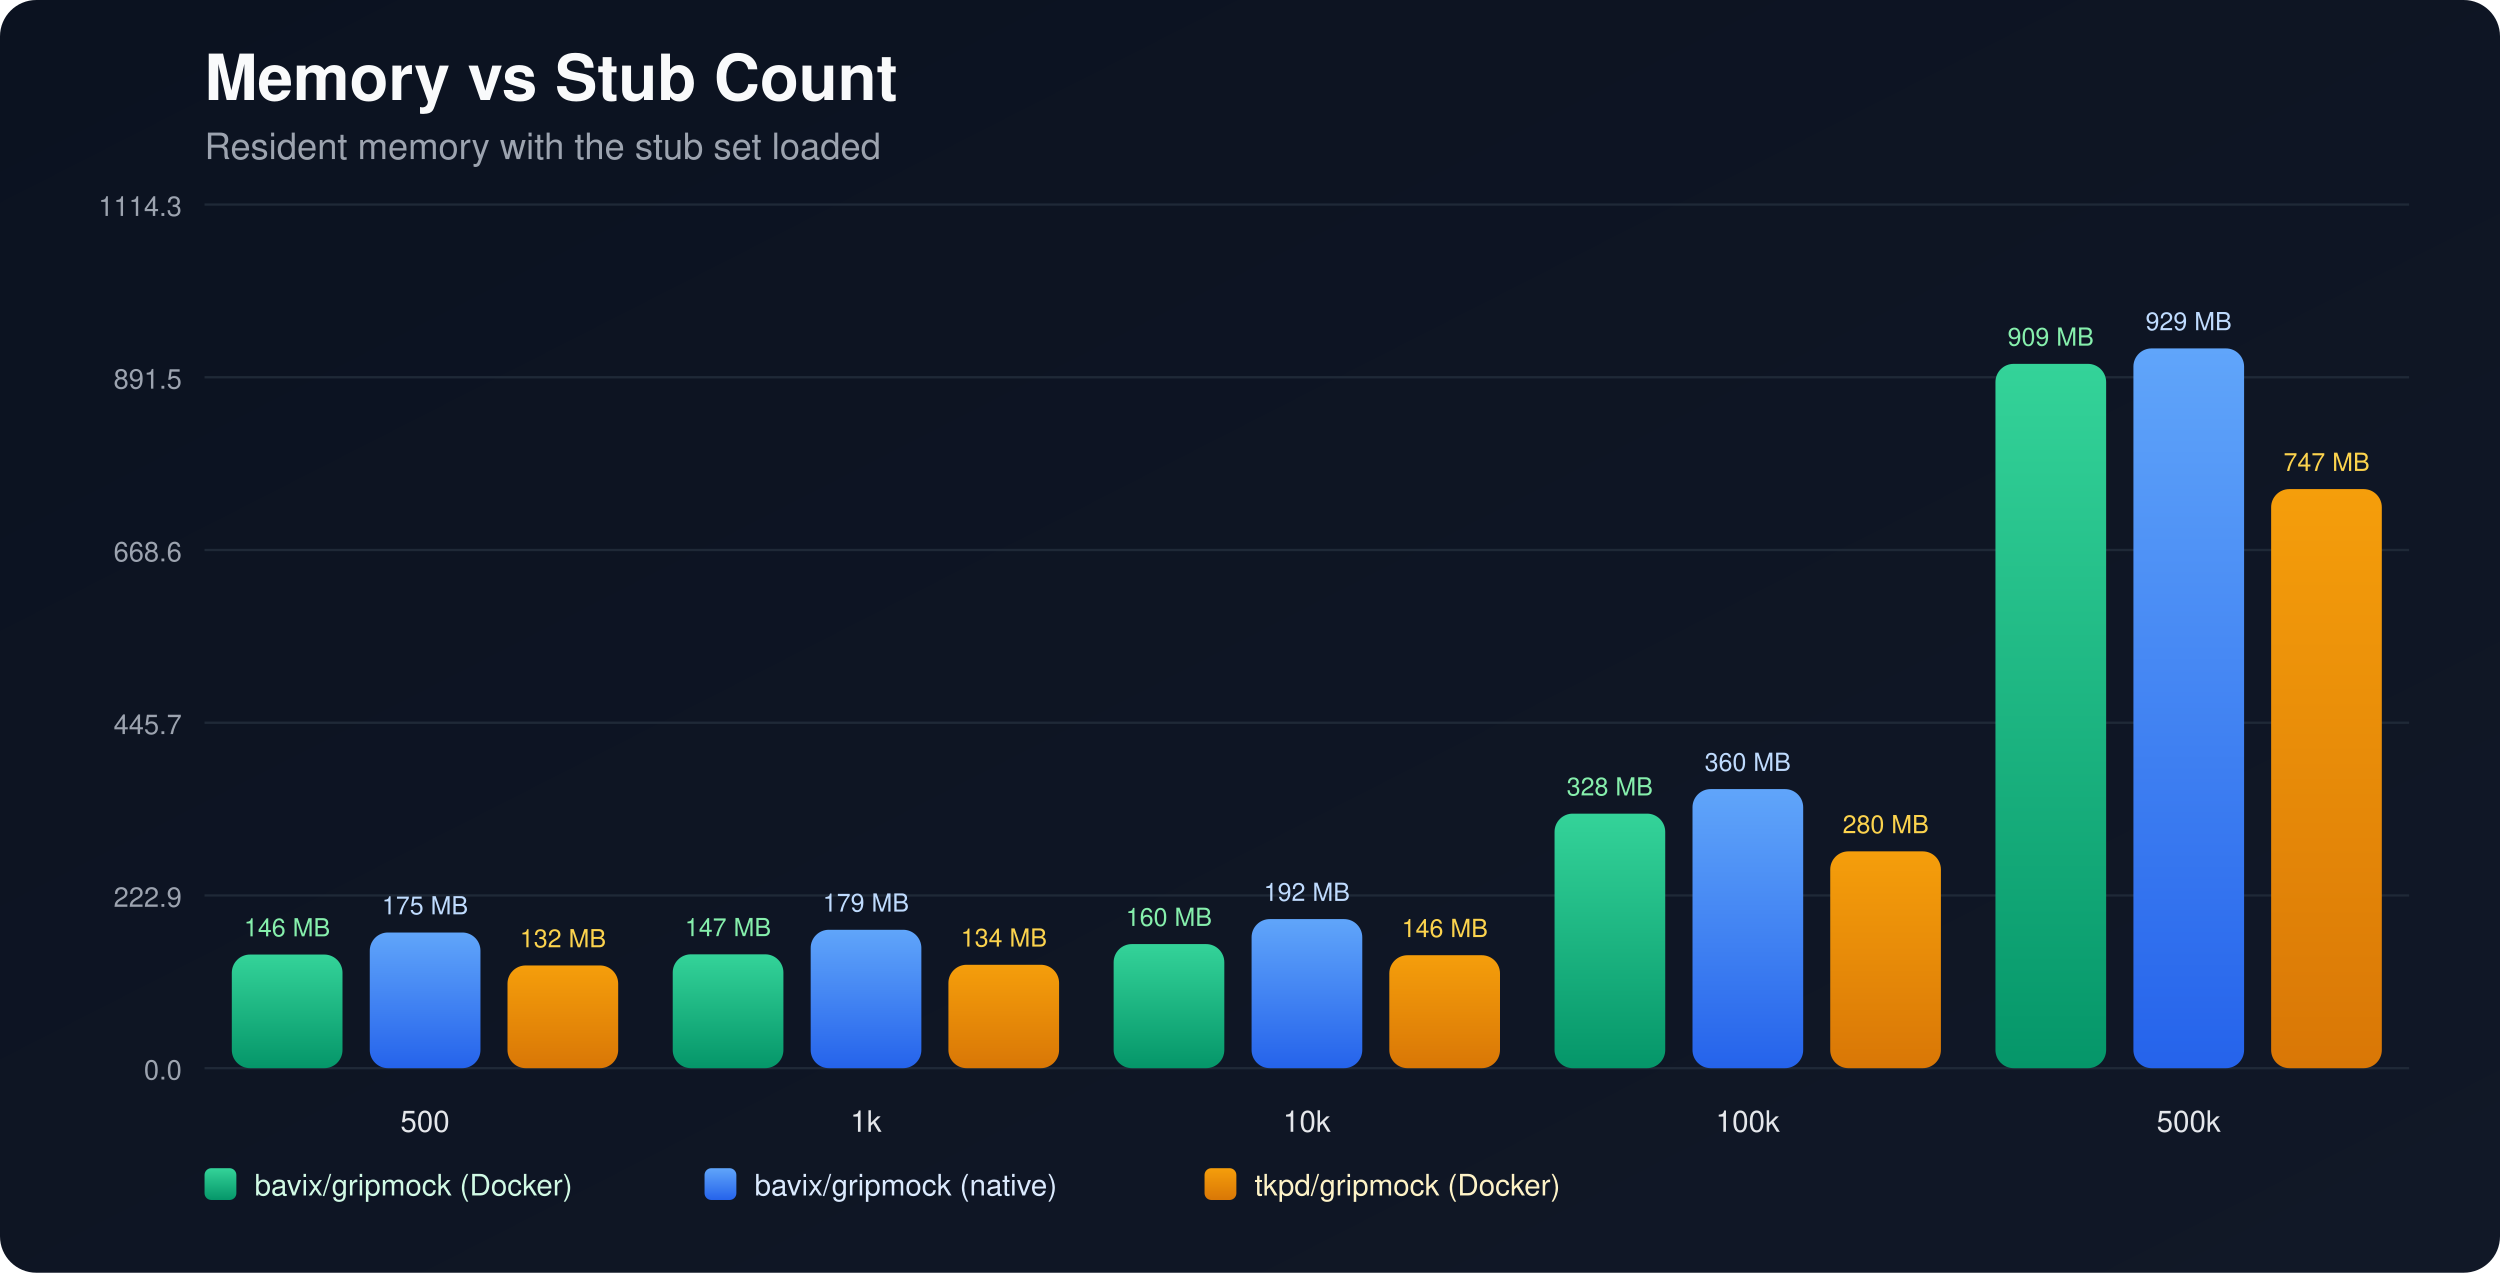
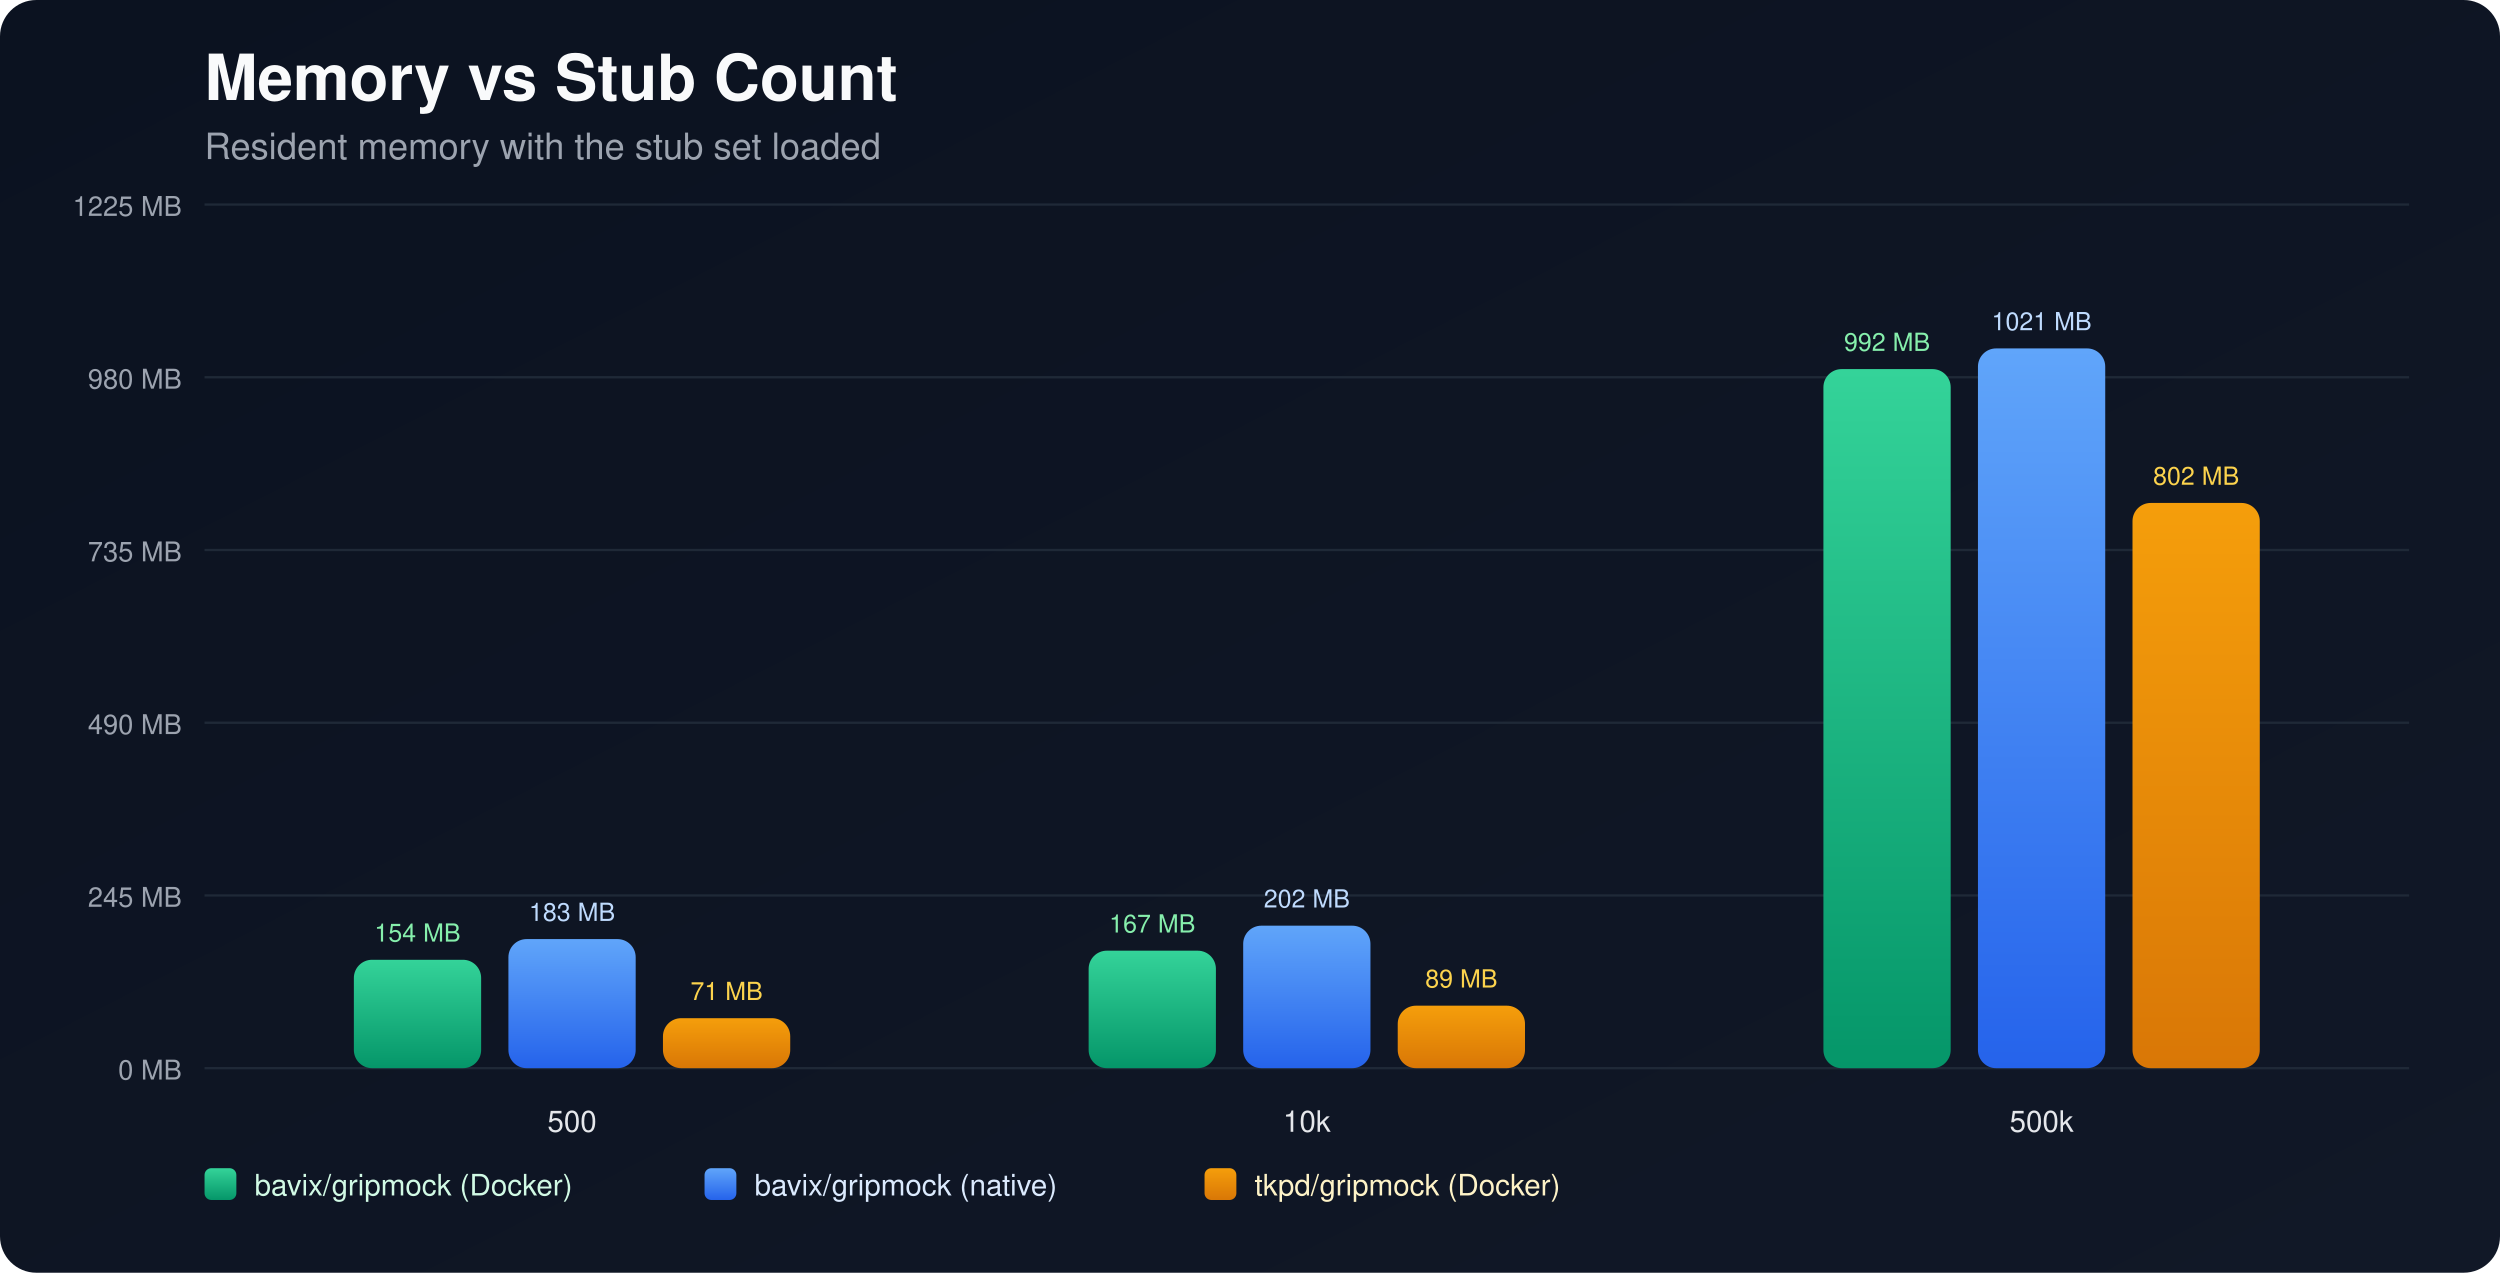
<svg xmlns="http://www.w3.org/2000/svg" width="1100" height="560" viewBox="0 0 1100 560">
  <defs>
    <linearGradient id="bg" x1="0" y1="0" x2="1" y2="1">
      <stop offset="0%" stop-color="#0b1220" />
      <stop offset="100%" stop-color="#111827" />
    </linearGradient>
    <linearGradient id="bavix" x1="0" y1="0" x2="0" y2="1">
      <stop offset="0%" stop-color="#34d399" />
      <stop offset="100%" stop-color="#059669" />
    </linearGradient>
    <linearGradient id="native" x1="0" y1="0" x2="0" y2="1">
      <stop offset="0%" stop-color="#60a5fa" />
      <stop offset="100%" stop-color="#2563eb" />
    </linearGradient>
    <linearGradient id="tkpd" x1="0" y1="0" x2="0" y2="1">
      <stop offset="0%" stop-color="#f59e0b" />
      <stop offset="100%" stop-color="#d97706" />
    </linearGradient>
  </defs>
  <rect x="0" y="0" width="1100" height="560" fill="url(#bg)" rx="16" />
  <text x="90" y="44" fill="#f9fafb" font-size="28" font-family="-apple-system,BlinkMacSystemFont,Segoe UI,Helvetica,Arial,sans-serif" font-weight="700">Memory vs Stub Count</text>
  <text x="90" y="70" fill="#9ca3af" font-size="16" font-family="-apple-system,BlinkMacSystemFont,Segoe UI,Helvetica,Arial,sans-serif">Resident memory with the stub set loaded</text>
  <line x1="90.0" y1="90.0" x2="1060.0" y2="90.0" stroke="#1f2937" stroke-width="1" />
-   <text x="80.0" y="95.0" text-anchor="end" fill="#9ca3af" font-size="12" font-family="-apple-system,BlinkMacSystemFont,Segoe UI,Helvetica,Arial,sans-serif">1114.3</text>
+   <text x="80.0" y="95.0" text-anchor="end" fill="#9ca3af" font-size="12" font-family="-apple-system,BlinkMacSystemFont,Segoe UI,Helvetica,Arial,sans-serif">1225 MB</text>
  <line x1="90.0" y1="166.0" x2="1060.0" y2="166.0" stroke="#1f2937" stroke-width="1" />
-   <text x="80.0" y="171.0" text-anchor="end" fill="#9ca3af" font-size="12" font-family="-apple-system,BlinkMacSystemFont,Segoe UI,Helvetica,Arial,sans-serif">891.5</text>
+   <text x="80.0" y="171.0" text-anchor="end" fill="#9ca3af" font-size="12" font-family="-apple-system,BlinkMacSystemFont,Segoe UI,Helvetica,Arial,sans-serif">980 MB</text>
  <line x1="90.0" y1="242.0" x2="1060.0" y2="242.0" stroke="#1f2937" stroke-width="1" />
-   <text x="80.0" y="247.0" text-anchor="end" fill="#9ca3af" font-size="12" font-family="-apple-system,BlinkMacSystemFont,Segoe UI,Helvetica,Arial,sans-serif">668.6</text>
+   <text x="80.0" y="247.0" text-anchor="end" fill="#9ca3af" font-size="12" font-family="-apple-system,BlinkMacSystemFont,Segoe UI,Helvetica,Arial,sans-serif">735 MB</text>
  <line x1="90.0" y1="318.0" x2="1060.0" y2="318.0" stroke="#1f2937" stroke-width="1" />
-   <text x="80.0" y="323.0" text-anchor="end" fill="#9ca3af" font-size="12" font-family="-apple-system,BlinkMacSystemFont,Segoe UI,Helvetica,Arial,sans-serif">445.7</text>
+   <text x="80.0" y="323.0" text-anchor="end" fill="#9ca3af" font-size="12" font-family="-apple-system,BlinkMacSystemFont,Segoe UI,Helvetica,Arial,sans-serif">490 MB</text>
  <line x1="90.0" y1="394.0" x2="1060.0" y2="394.0" stroke="#1f2937" stroke-width="1" />
-   <text x="80.0" y="399.0" text-anchor="end" fill="#9ca3af" font-size="12" font-family="-apple-system,BlinkMacSystemFont,Segoe UI,Helvetica,Arial,sans-serif">222.9</text>
+   <text x="80.0" y="399.0" text-anchor="end" fill="#9ca3af" font-size="12" font-family="-apple-system,BlinkMacSystemFont,Segoe UI,Helvetica,Arial,sans-serif">245 MB</text>
  <line x1="90.0" y1="470.0" x2="1060.0" y2="470.0" stroke="#1f2937" stroke-width="1" />
-   <text x="80.0" y="475.0" text-anchor="end" fill="#9ca3af" font-size="12" font-family="-apple-system,BlinkMacSystemFont,Segoe UI,Helvetica,Arial,sans-serif">0.0</text>
-   <rect x="102.0" y="420.0" width="48.7" height="50.0" fill="url(#bavix)" rx="8" />
-   <text x="126.3" y="412.0" text-anchor="middle" fill="#86efac" font-size="11" font-family="-apple-system,BlinkMacSystemFont,Segoe UI,Helvetica,Arial,sans-serif">146 MB</text>
-   <rect x="162.7" y="410.3" width="48.7" height="59.7" fill="url(#native)" rx="8" />
-   <text x="187.0" y="402.3" text-anchor="middle" fill="#bfdbfe" font-size="11" font-family="-apple-system,BlinkMacSystemFont,Segoe UI,Helvetica,Arial,sans-serif">175 MB</text>
-   <rect x="223.3" y="424.8" width="48.7" height="45.2" fill="url(#tkpd)" rx="8" />
-   <text x="247.7" y="416.8" text-anchor="middle" fill="#fcd34d" font-size="11" font-family="-apple-system,BlinkMacSystemFont,Segoe UI,Helvetica,Arial,sans-serif">132 MB</text>
-   <text x="187.0" y="498" text-anchor="middle" fill="#e5e7eb" font-size="13" font-family="-apple-system,BlinkMacSystemFont,Segoe UI,Helvetica,Arial,sans-serif">500</text>
-   <rect x="296.0" y="419.9" width="48.7" height="50.1" fill="url(#bavix)" rx="8" />
-   <text x="320.3" y="411.9" text-anchor="middle" fill="#86efac" font-size="11" font-family="-apple-system,BlinkMacSystemFont,Segoe UI,Helvetica,Arial,sans-serif">147 MB</text>
-   <rect x="356.7" y="409.1" width="48.7" height="60.9" fill="url(#native)" rx="8" />
-   <text x="381.0" y="401.1" text-anchor="middle" fill="#bfdbfe" font-size="11" font-family="-apple-system,BlinkMacSystemFont,Segoe UI,Helvetica,Arial,sans-serif">179 MB</text>
-   <rect x="417.3" y="424.5" width="48.7" height="45.5" fill="url(#tkpd)" rx="8" />
-   <text x="441.7" y="416.5" text-anchor="middle" fill="#fcd34d" font-size="11" font-family="-apple-system,BlinkMacSystemFont,Segoe UI,Helvetica,Arial,sans-serif">134 MB</text>
-   <text x="381.0" y="498" text-anchor="middle" fill="#e5e7eb" font-size="13" font-family="-apple-system,BlinkMacSystemFont,Segoe UI,Helvetica,Arial,sans-serif">1k</text>
-   <rect x="490.0" y="415.4" width="48.7" height="54.6" fill="url(#bavix)" rx="8" />
-   <text x="514.3" y="407.4" text-anchor="middle" fill="#86efac" font-size="11" font-family="-apple-system,BlinkMacSystemFont,Segoe UI,Helvetica,Arial,sans-serif">160 MB</text>
-   <rect x="550.7" y="404.4" width="48.7" height="65.6" fill="url(#native)" rx="8" />
-   <text x="575.0" y="396.4" text-anchor="middle" fill="#bfdbfe" font-size="11" font-family="-apple-system,BlinkMacSystemFont,Segoe UI,Helvetica,Arial,sans-serif">192 MB</text>
-   <rect x="611.3" y="420.3" width="48.7" height="49.7" fill="url(#tkpd)" rx="8" />
-   <text x="635.7" y="412.3" text-anchor="middle" fill="#fcd34d" font-size="11" font-family="-apple-system,BlinkMacSystemFont,Segoe UI,Helvetica,Arial,sans-serif">146 MB</text>
+   <text x="80.0" y="475.0" text-anchor="end" fill="#9ca3af" font-size="12" font-family="-apple-system,BlinkMacSystemFont,Segoe UI,Helvetica,Arial,sans-serif">0 MB</text>
+   <rect x="155.7" y="422.3" width="56.0" height="47.7" fill="url(#bavix)" rx="8" />
+   <text x="183.7" y="414.3" text-anchor="middle" fill="#86efac" font-size="11" font-family="-apple-system,BlinkMacSystemFont,Segoe UI,Helvetica,Arial,sans-serif">154 MB</text>
+   <rect x="223.7" y="413.2" width="56.0" height="56.8" fill="url(#native)" rx="8" />
+   <text x="251.7" y="405.2" text-anchor="middle" fill="#bfdbfe" font-size="11" font-family="-apple-system,BlinkMacSystemFont,Segoe UI,Helvetica,Arial,sans-serif">183 MB</text>
+   <rect x="291.7" y="448.0" width="56.0" height="22.0" fill="url(#tkpd)" rx="8" />
+   <text x="319.7" y="440.0" text-anchor="middle" fill="#fcd34d" font-size="11" font-family="-apple-system,BlinkMacSystemFont,Segoe UI,Helvetica,Arial,sans-serif">71 MB</text>
+   <text x="251.7" y="498" text-anchor="middle" fill="#e5e7eb" font-size="13" font-family="-apple-system,BlinkMacSystemFont,Segoe UI,Helvetica,Arial,sans-serif">500</text>
+   <rect x="479.0" y="418.3" width="56.0" height="51.7" fill="url(#bavix)" rx="8" />
+   <text x="507.0" y="410.3" text-anchor="middle" fill="#86efac" font-size="11" font-family="-apple-system,BlinkMacSystemFont,Segoe UI,Helvetica,Arial,sans-serif">167 MB</text>
+   <rect x="547.0" y="407.3" width="56.0" height="62.7" fill="url(#native)" rx="8" />
+   <text x="575.0" y="399.3" text-anchor="middle" fill="#bfdbfe" font-size="11" font-family="-apple-system,BlinkMacSystemFont,Segoe UI,Helvetica,Arial,sans-serif">202 MB</text>
+   <rect x="615.0" y="442.5" width="56.0" height="27.5" fill="url(#tkpd)" rx="8" />
+   <text x="643.0" y="434.5" text-anchor="middle" fill="#fcd34d" font-size="11" font-family="-apple-system,BlinkMacSystemFont,Segoe UI,Helvetica,Arial,sans-serif">89 MB</text>
  <text x="575.0" y="498" text-anchor="middle" fill="#e5e7eb" font-size="13" font-family="-apple-system,BlinkMacSystemFont,Segoe UI,Helvetica,Arial,sans-serif">10k</text>
-   <rect x="684.0" y="358.0" width="48.7" height="112.0" fill="url(#bavix)" rx="8" />
-   <text x="708.3" y="350.0" text-anchor="middle" fill="#86efac" font-size="11" font-family="-apple-system,BlinkMacSystemFont,Segoe UI,Helvetica,Arial,sans-serif">328 MB</text>
-   <rect x="744.7" y="347.2" width="48.7" height="122.8" fill="url(#native)" rx="8" />
-   <text x="769.0" y="339.2" text-anchor="middle" fill="#bfdbfe" font-size="11" font-family="-apple-system,BlinkMacSystemFont,Segoe UI,Helvetica,Arial,sans-serif">360 MB</text>
-   <rect x="805.3" y="374.6" width="48.7" height="95.4" fill="url(#tkpd)" rx="8" />
-   <text x="829.7" y="366.6" text-anchor="middle" fill="#fcd34d" font-size="11" font-family="-apple-system,BlinkMacSystemFont,Segoe UI,Helvetica,Arial,sans-serif">280 MB</text>
-   <text x="769.0" y="498" text-anchor="middle" fill="#e5e7eb" font-size="13" font-family="-apple-system,BlinkMacSystemFont,Segoe UI,Helvetica,Arial,sans-serif">100k</text>
-   <rect x="878.0" y="160.1" width="48.7" height="309.9" fill="url(#bavix)" rx="8" />
-   <text x="902.3" y="152.1" text-anchor="middle" fill="#86efac" font-size="11" font-family="-apple-system,BlinkMacSystemFont,Segoe UI,Helvetica,Arial,sans-serif">909 MB</text>
-   <rect x="938.7" y="153.3" width="48.7" height="316.7" fill="url(#native)" rx="8" />
-   <text x="963.0" y="145.3" text-anchor="middle" fill="#bfdbfe" font-size="11" font-family="-apple-system,BlinkMacSystemFont,Segoe UI,Helvetica,Arial,sans-serif">929 MB</text>
-   <rect x="999.3" y="215.2" width="48.7" height="254.8" fill="url(#tkpd)" rx="8" />
-   <text x="1023.7" y="207.2" text-anchor="middle" fill="#fcd34d" font-size="11" font-family="-apple-system,BlinkMacSystemFont,Segoe UI,Helvetica,Arial,sans-serif">747 MB</text>
-   <text x="963.0" y="498" text-anchor="middle" fill="#e5e7eb" font-size="13" font-family="-apple-system,BlinkMacSystemFont,Segoe UI,Helvetica,Arial,sans-serif">500k</text>
+   <rect x="802.3" y="162.4" width="56.0" height="307.6" fill="url(#bavix)" rx="8" />
+   <text x="830.3" y="154.4" text-anchor="middle" fill="#86efac" font-size="11" font-family="-apple-system,BlinkMacSystemFont,Segoe UI,Helvetica,Arial,sans-serif">992 MB</text>
+   <rect x="870.3" y="153.3" width="56.0" height="316.7" fill="url(#native)" rx="8" />
+   <text x="898.3" y="145.3" text-anchor="middle" fill="#bfdbfe" font-size="11" font-family="-apple-system,BlinkMacSystemFont,Segoe UI,Helvetica,Arial,sans-serif">1021 MB</text>
+   <rect x="938.3" y="221.3" width="56.0" height="248.7" fill="url(#tkpd)" rx="8" />
+   <text x="966.3" y="213.3" text-anchor="middle" fill="#fcd34d" font-size="11" font-family="-apple-system,BlinkMacSystemFont,Segoe UI,Helvetica,Arial,sans-serif">802 MB</text>
+   <text x="898.3" y="498" text-anchor="middle" fill="#e5e7eb" font-size="13" font-family="-apple-system,BlinkMacSystemFont,Segoe UI,Helvetica,Arial,sans-serif">500k</text>
  <rect x="90" y="514" width="14" height="14" fill="url(#bavix)" rx="3" />
  <text x="112" y="526" fill="#d1fae5" font-size="13" font-family="-apple-system,BlinkMacSystemFont,Segoe UI,Helvetica,Arial,sans-serif">bavix/gripmock (Docker)</text>
  <rect x="310" y="514" width="14" height="14" fill="url(#native)" rx="3" />
  <text x="332" y="526" fill="#dbeafe" font-size="13" font-family="-apple-system,BlinkMacSystemFont,Segoe UI,Helvetica,Arial,sans-serif">bavix/gripmock (native)</text>
  <rect x="530" y="514" width="14" height="14" fill="url(#tkpd)" rx="3" />
  <text x="552" y="526" fill="#fef3c7" font-size="13" font-family="-apple-system,BlinkMacSystemFont,Segoe UI,Helvetica,Arial,sans-serif">tkpd/gripmock (Docker)</text>
</svg>
